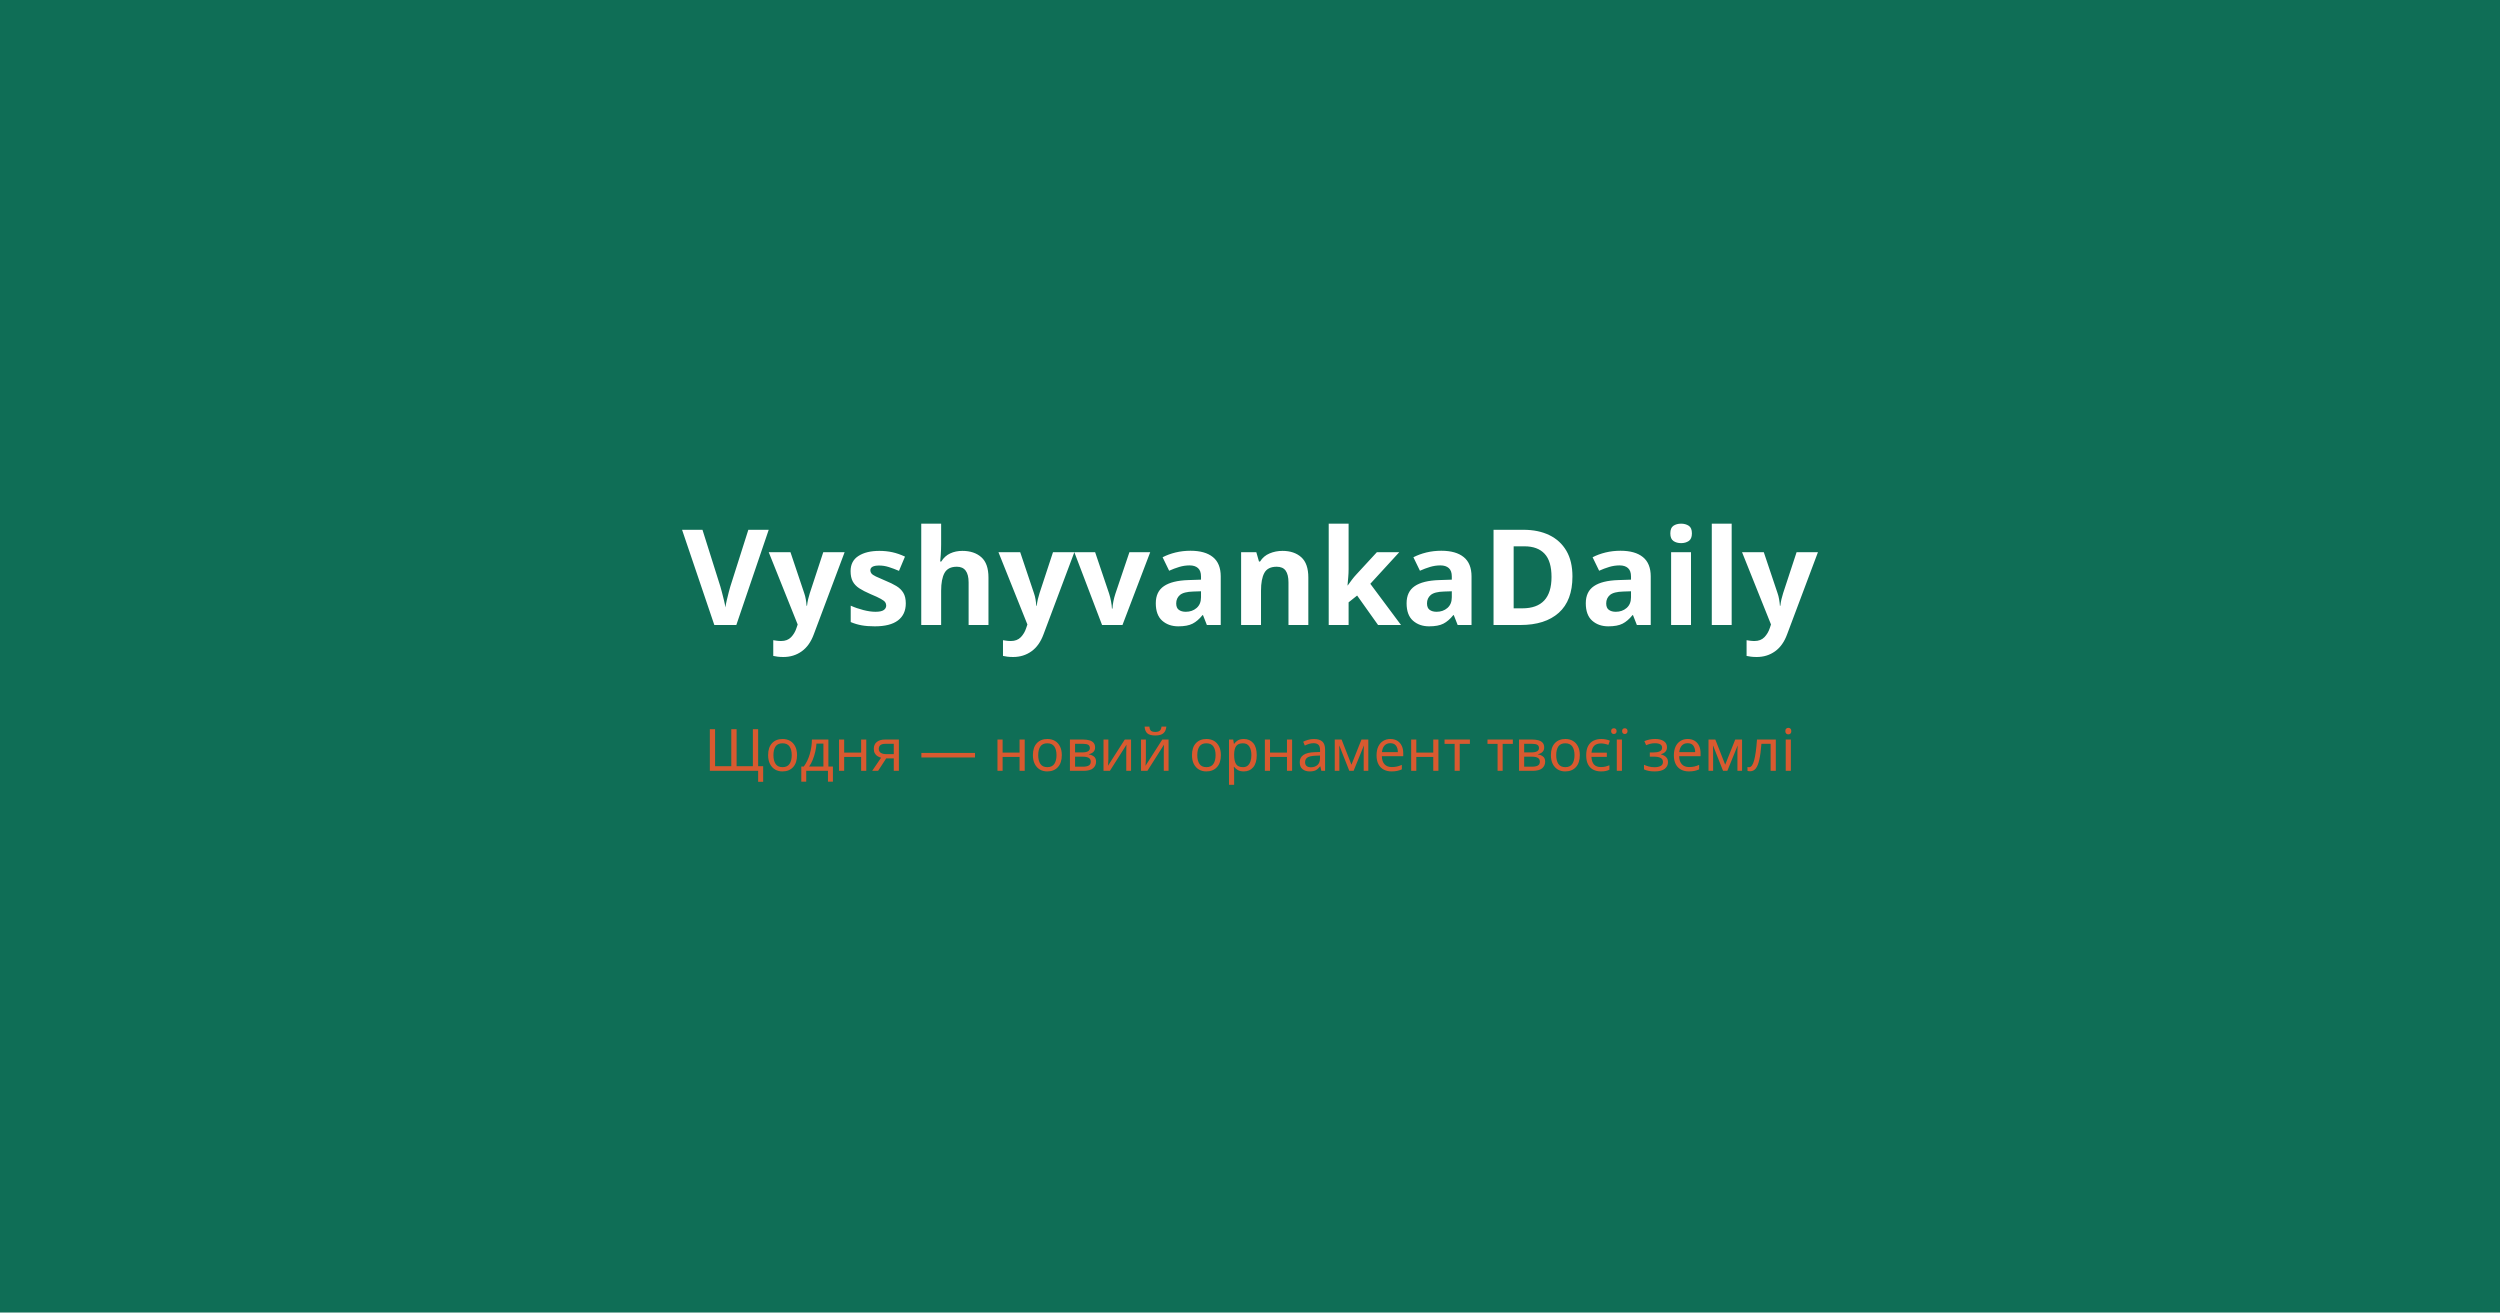
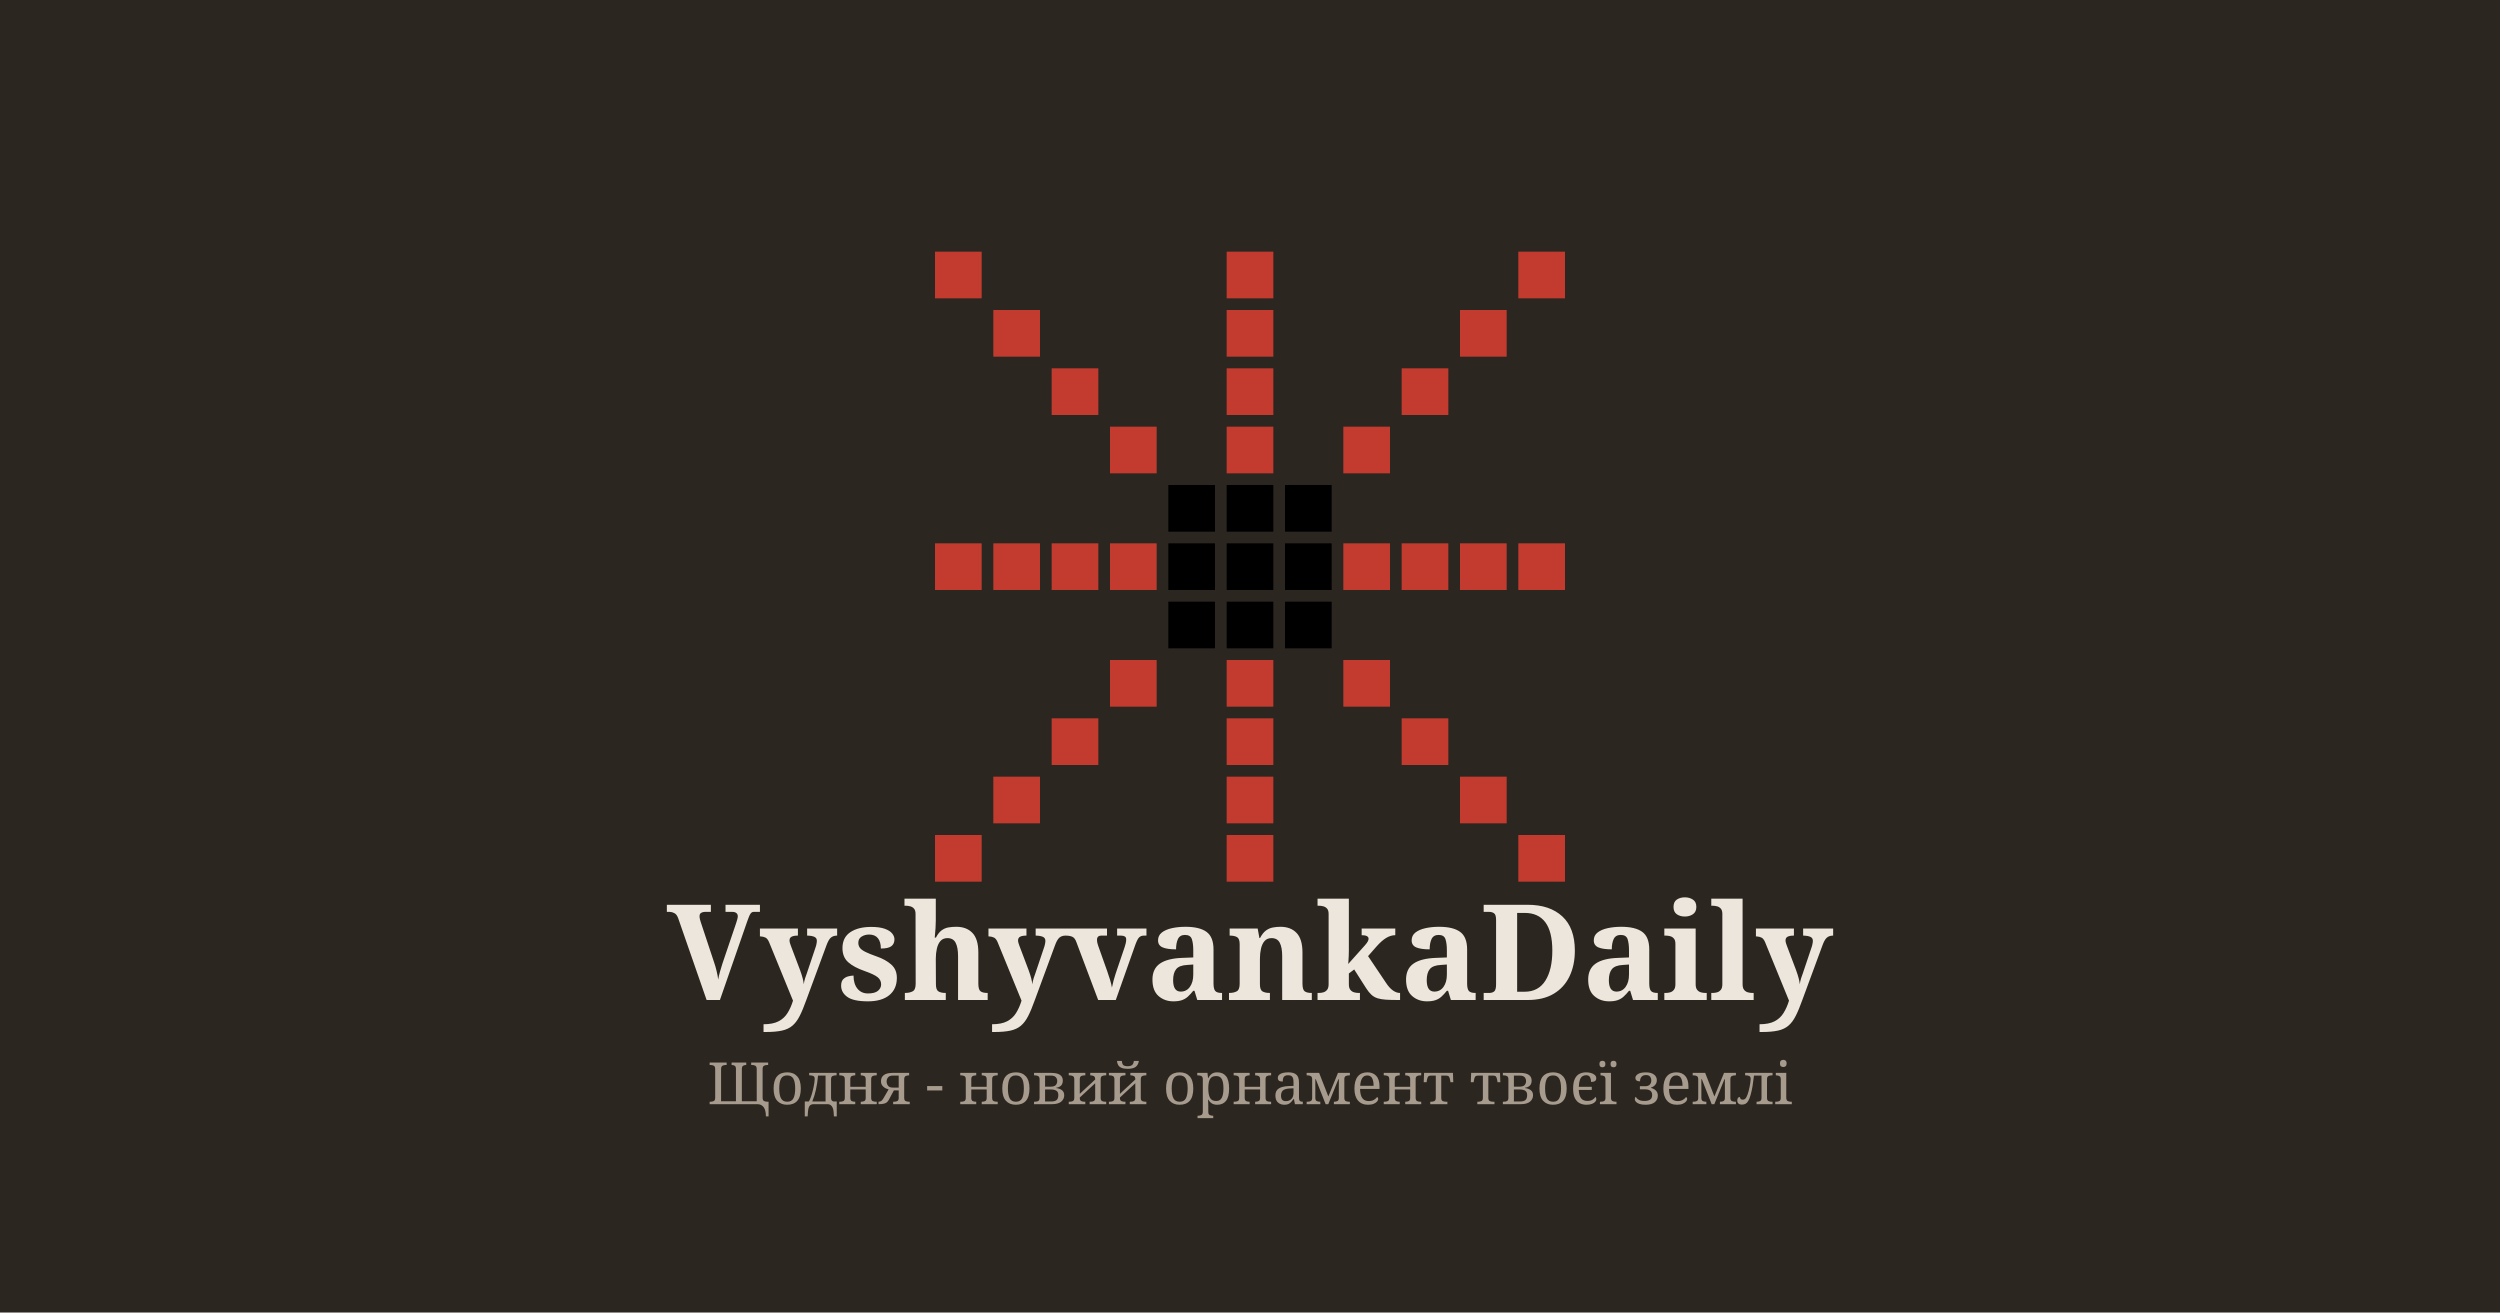
- <svg xmlns="http://www.w3.org/2000/svg" width="1200" height="630" viewBox="0 0 1200 630">
-   <rect width="1200" height="630" fill="#0F6E56" />
-   <text x="600" y="300" font-size="64" font-family="sans-serif" fill="#FFFFFF" text-anchor="middle" font-weight="bold">VyshyvankaDaily</text>
-   <text x="600" y="370" font-size="28" font-family="sans-serif" fill="#D85A30" text-anchor="middle">Щодня — новий орнамент твоєї землі</text>
+ <svg xmlns="http://www.w3.org/2000/svg" viewBox="0 0 1200 630" width="1200" height="630">
+   <rect width="1200" height="630" fill="#2C2621" />
+   <g transform="translate(418,90) scale(1.4)">
+     <g fill="#C23B2E">
+       <rect x="22" y="22" width="16" height="16" />
+       <rect x="122" y="22" width="16" height="16" />
+       <rect x="222" y="22" width="16" height="16" />
+       <rect x="42" y="42" width="16" height="16" />
+       <rect x="122" y="42" width="16" height="16" />
+       <rect x="202" y="42" width="16" height="16" />
+       <rect x="62" y="62" width="16" height="16" />
+       <rect x="122" y="62" width="16" height="16" />
+       <rect x="182" y="62" width="16" height="16" />
+       <rect x="82" y="82" width="16" height="16" />
+       <rect x="122" y="82" width="16" height="16" />
+       <rect x="162" y="82" width="16" height="16" />
+       <rect x="22" y="122" width="16" height="16" />
+       <rect x="42" y="122" width="16" height="16" />
+       <rect x="62" y="122" width="16" height="16" />
+       <rect x="82" y="122" width="16" height="16" />
+       <rect x="162" y="122" width="16" height="16" />
+       <rect x="182" y="122" width="16" height="16" />
+       <rect x="202" y="122" width="16" height="16" />
+       <rect x="222" y="122" width="16" height="16" />
+       <rect x="82" y="162" width="16" height="16" />
+       <rect x="122" y="162" width="16" height="16" />
+       <rect x="162" y="162" width="16" height="16" />
+       <rect x="62" y="182" width="16" height="16" />
+       <rect x="122" y="182" width="16" height="16" />
+       <rect x="182" y="182" width="16" height="16" />
+       <rect x="42" y="202" width="16" height="16" />
+       <rect x="122" y="202" width="16" height="16" />
+       <rect x="202" y="202" width="16" height="16" />
+       <rect x="22" y="222" width="16" height="16" />
+       <rect x="122" y="222" width="16" height="16" />
+       <rect x="222" y="222" width="16" height="16" />
+     </g>
+     <g fill="#000000">
+       <rect x="102" y="102" width="16" height="16" />
+       <rect x="122" y="102" width="16" height="16" />
+       <rect x="142" y="102" width="16" height="16" />
+       <rect x="102" y="122" width="16" height="16" />
+       <rect x="122" y="122" width="16" height="16" />
+       <rect x="142" y="122" width="16" height="16" />
+       <rect x="102" y="142" width="16" height="16" />
+       <rect x="122" y="142" width="16" height="16" />
+       <rect x="142" y="142" width="16" height="16" />
+     </g>
+   </g>
+   <text x="600" y="480" text-anchor="middle" font-family="Georgia, serif" font-size="64" font-weight="700" fill="#EDE6DC">VyshyvankaDaily</text>
+   <text x="600" y="530" text-anchor="middle" font-family="Georgia, serif" font-size="28" fill="#A69B8D">Щодня - новий орнамент твоєї землі</text>
</svg>
